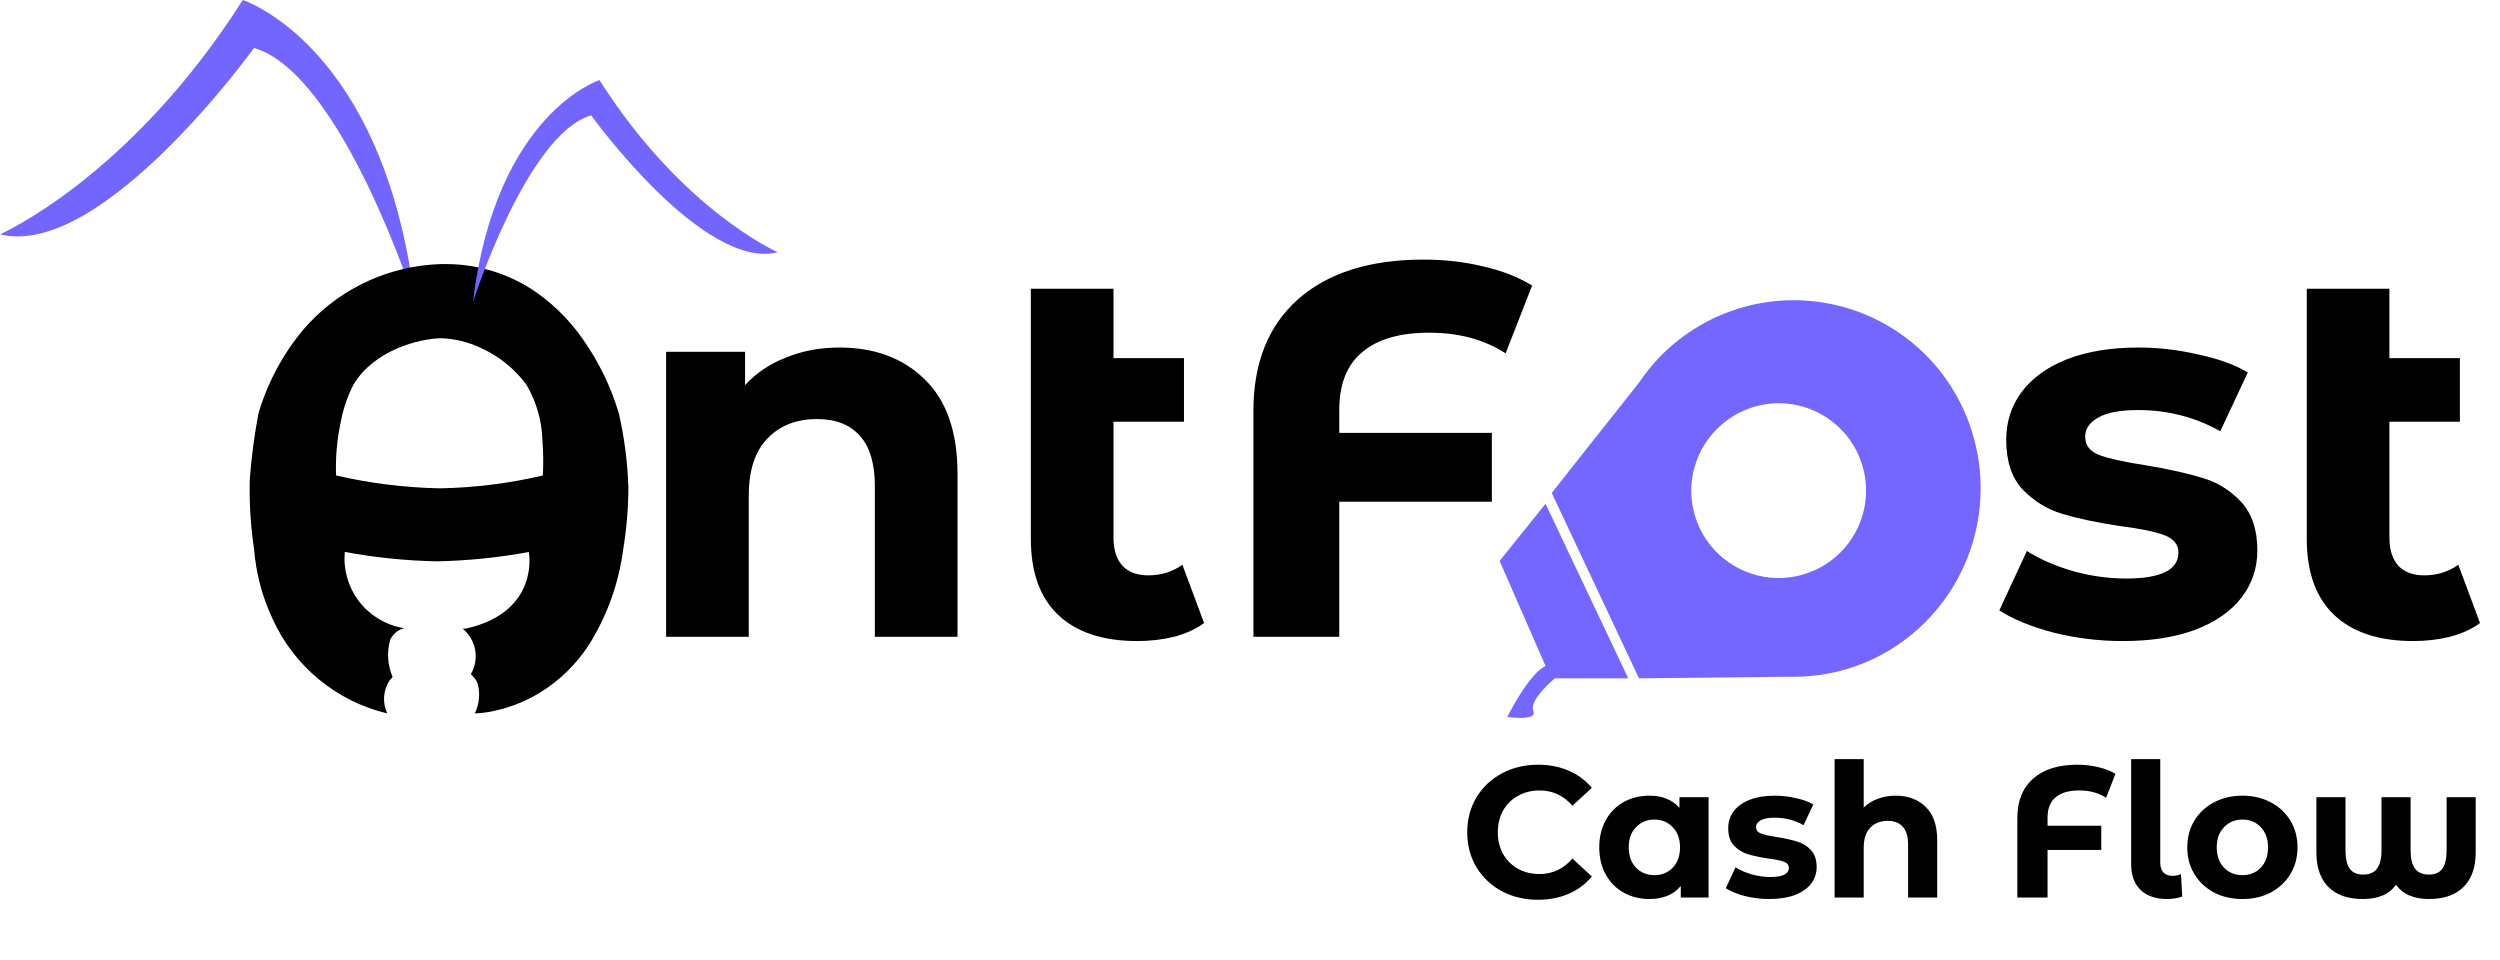
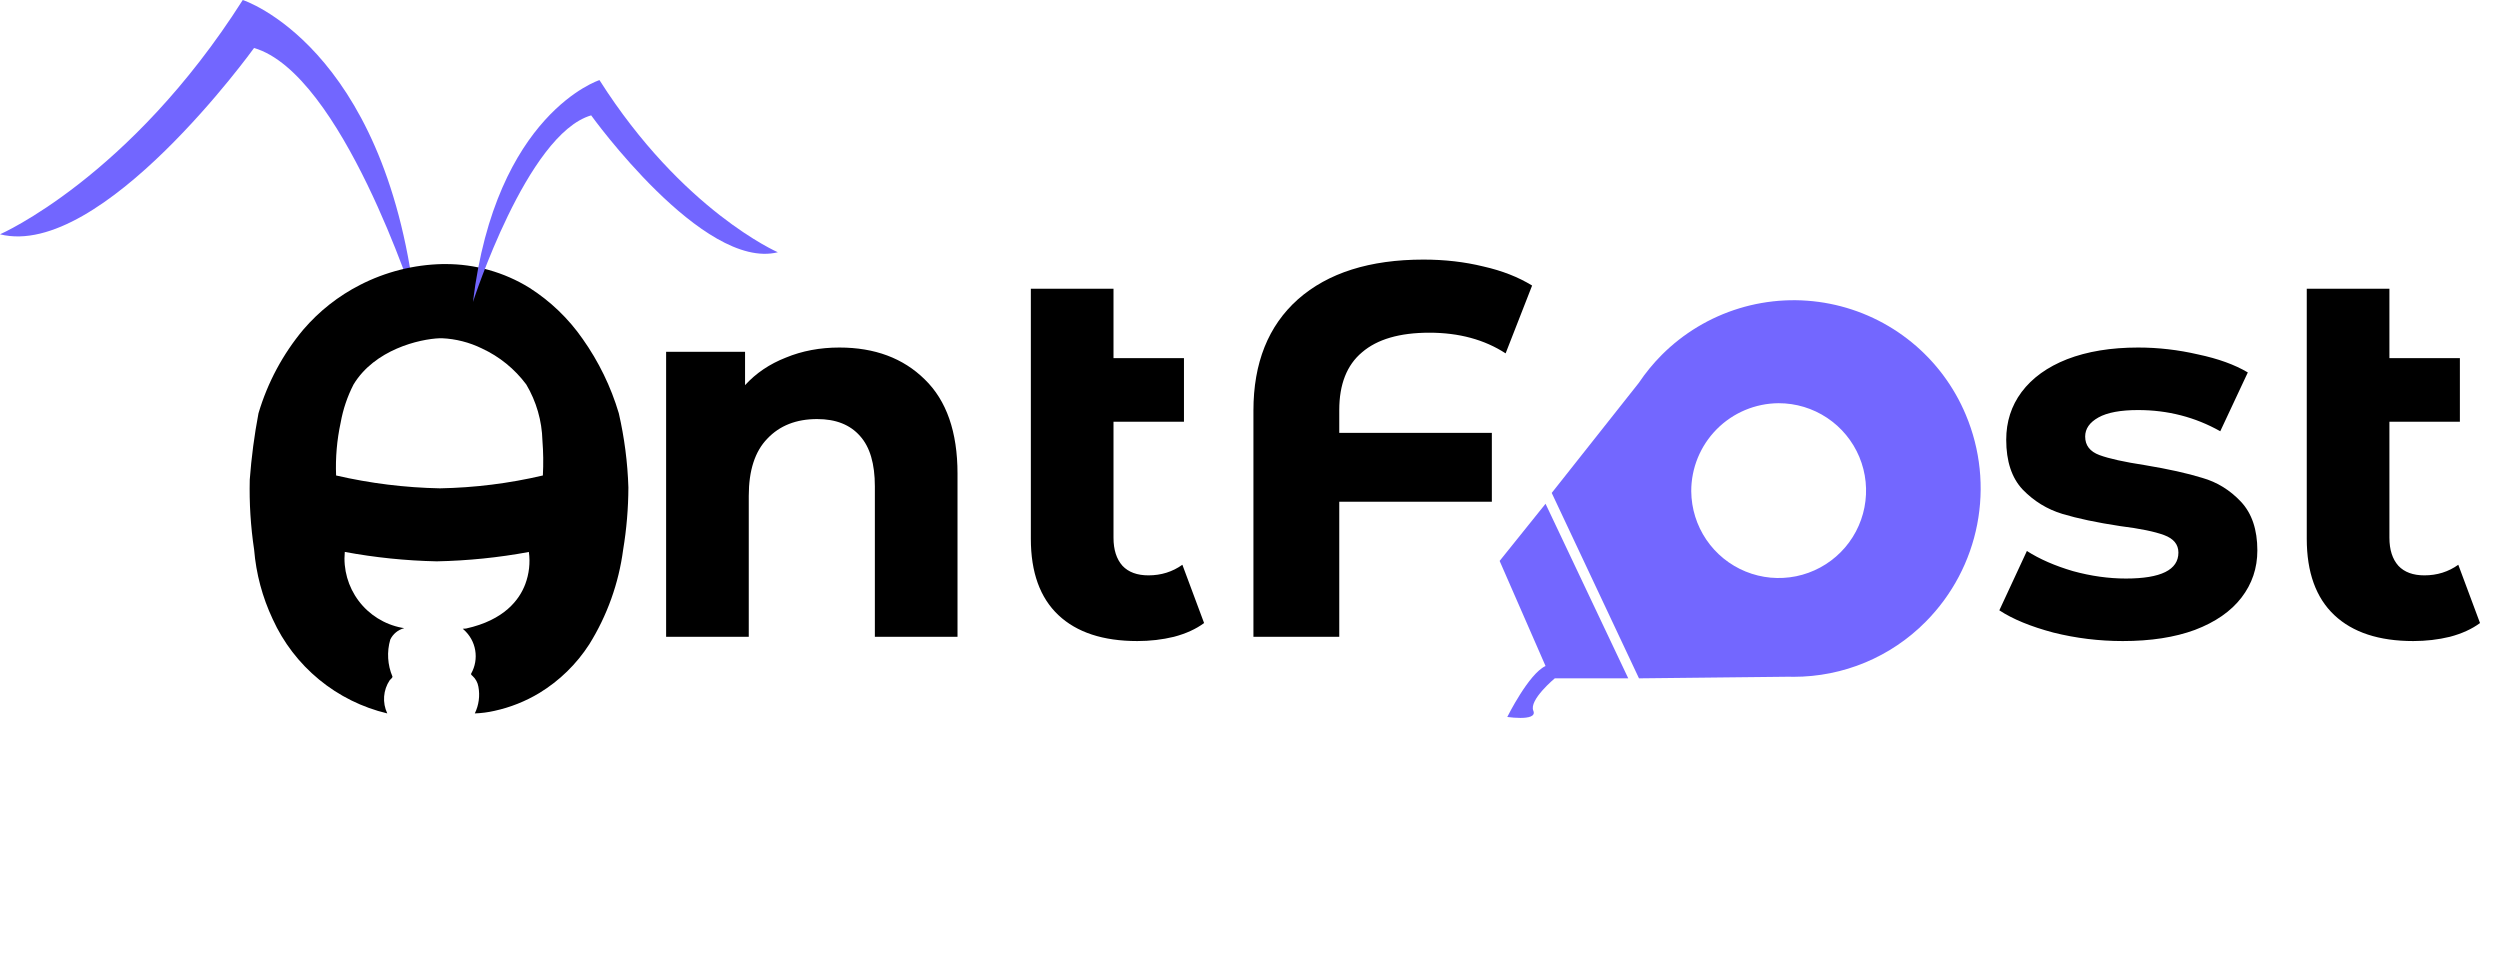
<svg xmlns="http://www.w3.org/2000/svg" width="237" height="91" viewBox="0 0 237 91" fill="none">
  <path d="M79.572 32.946C82.92 32.946 85.616 33.951 87.658 35.96C89.734 37.969 90.772 40.949 90.772 44.9V60.37H82.937V46.106C82.937 43.963 82.468 42.372 81.531 41.334C80.593 40.263 79.237 39.727 77.462 39.727C75.487 39.727 73.913 40.346 72.741 41.586C71.569 42.791 70.983 44.599 70.983 47.01V60.37H63.148V33.348H70.631V36.513C71.669 35.374 72.959 34.504 74.499 33.901C76.039 33.264 77.73 32.946 79.572 32.946ZM114.148 59.065C113.378 59.634 112.424 60.069 111.285 60.37C110.18 60.638 109.025 60.772 107.82 60.772C104.572 60.772 102.077 59.952 100.336 58.311C98.595 56.67 97.724 54.259 97.724 51.078V27.371H105.56V33.951H112.24V39.978H105.56V50.978C105.56 52.116 105.844 53.004 106.413 53.64C106.983 54.243 107.803 54.544 108.875 54.544C110.08 54.544 111.152 54.209 112.089 53.539L114.148 59.065ZM135.5 31.54C132.688 31.54 130.561 32.16 129.122 33.398C127.682 34.604 126.962 36.429 126.962 38.873V41.033H141.427V47.562H126.962V60.37H118.825V38.923C118.825 34.403 120.231 30.887 123.044 28.376C125.89 25.864 129.858 24.609 134.948 24.609C136.957 24.609 138.849 24.826 140.624 25.262C142.398 25.663 143.939 26.266 145.244 27.07L142.733 33.499C140.724 32.193 138.313 31.54 135.5 31.54ZM201.24 60.772C198.996 60.772 196.803 60.504 194.66 59.968C192.517 59.399 190.809 58.696 189.537 57.859L192.149 52.234C193.354 53.004 194.811 53.64 196.518 54.142C198.226 54.611 199.9 54.845 201.541 54.845C204.856 54.845 206.513 54.025 206.513 52.384C206.513 51.614 206.061 51.062 205.157 50.727C204.253 50.392 202.864 50.107 200.989 49.873C198.779 49.538 196.954 49.153 195.514 48.718C194.074 48.282 192.818 47.512 191.747 46.407C190.709 45.302 190.19 43.728 190.19 41.686C190.19 39.978 190.675 38.471 191.646 37.166C192.651 35.826 194.091 34.788 195.966 34.051C197.874 33.315 200.118 32.946 202.696 32.946C204.605 32.946 206.497 33.164 208.372 33.599C210.281 34.001 211.854 34.57 213.093 35.307L210.481 40.882C208.104 39.543 205.509 38.873 202.696 38.873C201.022 38.873 199.766 39.108 198.929 39.576C198.092 40.045 197.674 40.648 197.674 41.385C197.674 42.222 198.126 42.808 199.03 43.142C199.934 43.477 201.374 43.795 203.349 44.097C205.559 44.465 207.367 44.867 208.774 45.302C210.18 45.704 211.402 46.458 212.44 47.562C213.478 48.667 213.997 50.208 213.997 52.183C213.997 53.858 213.495 55.348 212.491 56.654C211.486 57.959 210.013 58.981 208.071 59.717C206.162 60.421 203.885 60.772 201.24 60.772ZM235.105 59.065C234.335 59.634 233.381 60.069 232.242 60.37C231.137 60.638 229.982 60.772 228.777 60.772C225.529 60.772 223.034 59.952 221.293 58.311C219.552 56.67 218.681 54.259 218.681 51.078V27.371H226.516V33.951H233.197V39.978H226.516V50.978C226.516 52.116 226.801 53.004 227.37 53.64C227.939 54.243 228.76 54.544 229.831 54.544C231.037 54.544 232.108 54.209 233.046 53.539L235.105 59.065Z" fill="black" />
-   <path d="M145.795 85.298C144.533 85.298 143.39 85.026 142.364 84.484C141.351 83.93 140.549 83.17 139.959 82.203C139.382 81.225 139.093 80.122 139.093 78.896C139.093 77.67 139.382 76.574 139.959 75.607C140.549 74.629 141.351 73.868 142.364 73.326C143.39 72.772 144.539 72.495 145.813 72.495C146.885 72.495 147.852 72.684 148.713 73.061C149.585 73.438 150.316 73.98 150.905 74.688L149.066 76.385C148.229 75.419 147.192 74.935 145.954 74.935C145.188 74.935 144.504 75.106 143.903 75.448C143.302 75.778 142.83 76.244 142.488 76.845C142.158 77.446 141.993 78.13 141.993 78.896C141.993 79.663 142.158 80.346 142.488 80.948C142.83 81.549 143.302 82.02 143.903 82.362C144.504 82.692 145.188 82.857 145.954 82.857C147.192 82.857 148.229 82.368 149.066 81.39L150.905 83.087C150.316 83.806 149.585 84.355 148.713 84.732C147.84 85.109 146.868 85.298 145.795 85.298ZM161.972 75.572V85.085H159.337V83.989C158.654 84.814 157.663 85.227 156.367 85.227C155.471 85.227 154.657 85.026 153.926 84.626C153.207 84.225 152.641 83.653 152.229 82.91C151.816 82.168 151.61 81.307 151.61 80.329C151.61 79.35 151.816 78.49 152.229 77.747C152.641 77.004 153.207 76.433 153.926 76.032C154.657 75.631 155.471 75.43 156.367 75.43C157.581 75.43 158.53 75.814 159.214 76.58V75.572H161.972ZM156.844 82.963C157.54 82.963 158.117 82.728 158.577 82.256C159.037 81.773 159.267 81.13 159.267 80.329C159.267 79.527 159.037 78.891 158.577 78.419C158.117 77.936 157.54 77.694 156.844 77.694C156.137 77.694 155.553 77.936 155.093 78.419C154.634 78.891 154.404 79.527 154.404 80.329C154.404 81.13 154.634 81.773 155.093 82.256C155.553 82.728 156.137 82.963 156.844 82.963ZM167.727 85.227C166.937 85.227 166.165 85.133 165.41 84.944C164.656 84.744 164.055 84.496 163.607 84.201L164.526 82.221C164.951 82.492 165.463 82.716 166.065 82.893C166.666 83.058 167.255 83.14 167.833 83.14C169 83.14 169.584 82.852 169.584 82.274C169.584 82.003 169.424 81.808 169.106 81.69C168.788 81.572 168.299 81.472 167.638 81.39C166.86 81.272 166.218 81.136 165.711 80.983C165.204 80.83 164.762 80.559 164.385 80.169C164.019 79.781 163.836 79.226 163.836 78.507C163.836 77.906 164.007 77.376 164.349 76.916C164.703 76.444 165.21 76.079 165.87 75.82C166.542 75.56 167.332 75.43 168.24 75.43C168.912 75.43 169.578 75.507 170.238 75.66C170.91 75.802 171.464 76.002 171.9 76.262L170.98 78.224C170.143 77.753 169.23 77.517 168.24 77.517C167.65 77.517 167.208 77.6 166.913 77.765C166.619 77.93 166.471 78.142 166.471 78.401C166.471 78.696 166.63 78.902 166.949 79.02C167.267 79.138 167.774 79.25 168.469 79.356C169.248 79.486 169.884 79.627 170.379 79.781C170.874 79.922 171.305 80.187 171.67 80.576C172.036 80.965 172.218 81.508 172.218 82.203C172.218 82.793 172.041 83.317 171.688 83.777C171.334 84.237 170.815 84.596 170.132 84.856C169.46 85.103 168.658 85.227 167.727 85.227ZM179.703 75.43C180.882 75.43 181.831 75.784 182.55 76.491C183.281 77.199 183.646 78.248 183.646 79.639V85.085H180.887V80.063C180.887 79.309 180.722 78.749 180.392 78.383C180.062 78.006 179.585 77.818 178.96 77.818C178.264 77.818 177.71 78.036 177.298 78.472C176.885 78.896 176.679 79.533 176.679 80.382V85.085H173.92V71.965H176.679V76.562C177.044 76.197 177.486 75.92 178.005 75.731C178.524 75.531 179.09 75.43 179.703 75.43ZM197.114 74.935C196.123 74.935 195.375 75.153 194.868 75.59C194.361 76.014 194.108 76.656 194.108 77.517V78.277H199.2V80.576H194.108V85.085H191.243V77.535C191.243 75.943 191.738 74.706 192.728 73.821C193.73 72.937 195.127 72.495 196.919 72.495C197.626 72.495 198.293 72.572 198.917 72.725C199.542 72.866 200.084 73.079 200.544 73.362L199.66 75.625C198.953 75.165 198.104 74.935 197.114 74.935ZM205.447 85.227C204.374 85.227 203.537 84.944 202.936 84.378C202.334 83.8 202.034 82.987 202.034 81.938V71.965H204.792V81.779C204.792 82.18 204.892 82.492 205.093 82.716C205.305 82.928 205.6 83.034 205.977 83.034C206.119 83.034 206.26 83.016 206.401 82.981C206.555 82.946 206.673 82.904 206.755 82.857L206.879 84.997C206.419 85.15 205.942 85.227 205.447 85.227ZM212.587 85.227C211.585 85.227 210.683 85.021 209.882 84.608C209.092 84.184 208.473 83.6 208.025 82.857C207.577 82.115 207.353 81.272 207.353 80.329C207.353 79.386 207.577 78.543 208.025 77.8C208.473 77.057 209.092 76.48 209.882 76.067C210.683 75.643 211.585 75.43 212.587 75.43C213.589 75.43 214.485 75.643 215.275 76.067C216.065 76.48 216.684 77.057 217.132 77.8C217.58 78.543 217.804 79.386 217.804 80.329C217.804 81.272 217.58 82.115 217.132 82.857C216.684 83.6 216.065 84.184 215.275 84.608C214.485 85.021 213.589 85.227 212.587 85.227ZM212.587 82.963C213.295 82.963 213.872 82.728 214.32 82.256C214.78 81.773 215.01 81.13 215.01 80.329C215.01 79.527 214.78 78.891 214.32 78.419C213.872 77.936 213.295 77.694 212.587 77.694C211.88 77.694 211.296 77.936 210.837 78.419C210.377 78.891 210.147 79.527 210.147 80.329C210.147 81.13 210.377 81.773 210.837 82.256C211.296 82.728 211.88 82.963 212.587 82.963ZM234.696 75.572V80.824C234.696 82.227 234.313 83.311 233.547 84.078C232.78 84.844 231.69 85.227 230.275 85.227C229.592 85.227 228.984 85.121 228.454 84.909C227.935 84.696 227.499 84.355 227.145 83.883C226.792 84.355 226.356 84.696 225.837 84.909C225.318 85.121 224.705 85.227 223.998 85.227C222.571 85.227 221.481 84.844 220.726 84.078C219.972 83.311 219.595 82.227 219.595 80.824V75.572H222.353V80.612C222.353 81.401 222.489 81.985 222.76 82.362C223.031 82.728 223.456 82.91 224.033 82.91C224.623 82.91 225.059 82.722 225.342 82.345C225.625 81.967 225.766 81.39 225.766 80.612V75.572H228.525V80.612C228.525 81.39 228.666 81.967 228.949 82.345C229.232 82.722 229.668 82.91 230.258 82.91C230.835 82.91 231.26 82.728 231.531 82.362C231.802 81.985 231.938 81.401 231.938 80.612V75.572H234.696Z" fill="black" />
  <path d="M0 22.212C0 22.212 12.309 16.854 23.014 0C23.014 0 36.395 4.282 39.338 28.634C39.338 28.634 32.381 6.958 24.084 4.549C24.084 4.549 9.634 24.62 0 22.212Z" fill="#7266FF" />
  <path d="M36.715 67.632C34.342 67.069 32.13 65.971 30.247 64.421C28.365 62.872 26.861 60.913 25.852 58.693C24.876 56.622 24.279 54.393 24.091 52.111C23.762 49.912 23.623 47.689 23.677 45.467C23.834 43.357 24.11 41.258 24.504 39.18C25.366 36.269 26.815 33.566 28.762 31.237C30.259 29.492 32.083 28.056 34.131 27.011C36.554 25.768 39.227 25.092 41.95 25.033C42.111 25.033 42.201 25.033 42.202 25.033C45.019 25.022 47.784 25.799 50.182 27.278C52.174 28.545 53.893 30.196 55.24 32.135C56.757 34.28 57.913 36.658 58.662 39.176C59.193 41.485 59.497 43.84 59.571 46.208C59.565 48.184 59.399 50.158 59.075 52.108C58.655 55.295 57.559 58.356 55.86 61.085C54.654 62.957 53.04 64.532 51.139 65.692C49.818 66.488 48.376 67.062 46.87 67.39C46.259 67.529 45.637 67.61 45.011 67.632C45.394 66.849 45.513 65.962 45.353 65.105C45.288 64.709 45.091 64.347 44.795 64.077C44.61 63.955 44.667 63.86 44.667 63.854C45.045 63.181 45.18 62.399 45.049 61.638C44.918 60.877 44.529 60.185 43.947 59.677C43.895 59.633 43.867 59.609 43.869 59.602C43.871 59.594 43.869 59.602 43.876 59.602H43.938C44.019 59.602 44.099 59.596 44.178 59.585C47.813 58.785 49.239 56.854 49.796 55.376C50.16 54.404 50.278 53.357 50.138 52.329H50.131C47.25 52.861 44.331 53.157 41.403 53.215C38.477 53.155 35.562 52.856 32.685 52.322C32.531 53.975 32.998 55.627 33.995 56.955C34.991 58.283 36.446 59.193 38.076 59.508C38.283 59.532 38.309 59.548 38.31 59.552C38.026 59.627 37.761 59.761 37.534 59.948C37.308 60.135 37.124 60.368 36.997 60.633C36.661 61.792 36.735 63.032 37.207 64.143C37.219 64.222 37.085 64.349 37.005 64.424C36.983 64.443 36.963 64.463 36.945 64.486C36.638 64.944 36.456 65.474 36.415 66.023C36.373 66.573 36.475 67.124 36.71 67.622L36.715 67.632ZM41.895 32.065C41.829 32.065 41.765 32.065 41.704 32.065C39.744 32.137 35.511 33.148 33.516 36.448C32.931 37.586 32.519 38.805 32.295 40.064C31.939 41.709 31.794 43.393 31.862 45.075C35.091 45.821 38.39 46.229 41.704 46.294C44.991 46.235 48.263 45.826 51.464 45.075C51.522 43.969 51.509 42.86 51.422 41.755C51.373 39.886 50.846 38.06 49.892 36.451C48.795 34.977 47.347 33.801 45.679 33.03C44.497 32.453 43.209 32.124 41.895 32.065Z" fill="black" />
  <path opacity="0.99" d="M142.89 67.969C142.89 67.969 144.924 63.867 146.518 63.138L142.165 53.176L146.518 47.757L154.359 64.307H147.393C147.393 64.307 144.924 66.358 145.359 67.379C145.594 67.931 144.86 68.059 144.131 68.059C143.716 68.056 143.302 68.026 142.89 67.969ZM147.103 46.73L155.362 36.293C155.997 35.347 156.72 34.465 157.522 33.657C159.575 31.599 162.103 30.078 164.883 29.23C167.663 28.382 170.609 28.232 173.461 28.794C176.312 29.356 178.982 30.612 181.232 32.451C183.483 34.29 185.246 36.655 186.365 39.338C187.741 42.612 188.115 46.221 187.439 49.708C186.764 53.195 185.069 56.404 182.57 58.927C180.932 60.586 178.982 61.903 176.831 62.802C174.681 63.7 172.373 64.162 170.042 64.161C169.878 64.161 169.714 64.159 169.551 64.154L155.376 64.307L147.103 46.73ZM160.331 46.579C160.345 48.215 160.843 49.81 161.761 51.164C162.68 52.517 163.979 53.569 165.494 54.185C167.01 54.802 168.673 54.956 170.276 54.629C171.879 54.301 173.349 53.507 174.501 52.345C175.653 51.184 176.435 49.707 176.749 48.102C177.064 46.496 176.896 44.833 176.266 43.323C175.637 41.813 174.575 40.523 173.214 39.616C171.853 38.708 170.254 38.224 168.618 38.224C166.411 38.236 164.299 39.122 162.746 40.689C161.192 42.256 160.323 44.375 160.33 46.582L160.331 46.579Z" fill="#7266FF" />
  <path d="M73.74 23.914C73.74 23.914 64.699 19.983 56.829 7.593C56.829 7.593 46.998 10.74 44.835 28.633C44.835 28.633 49.947 12.705 56.043 10.936C56.041 10.937 66.658 25.684 73.74 23.914Z" fill="#7266FF" />
</svg>
